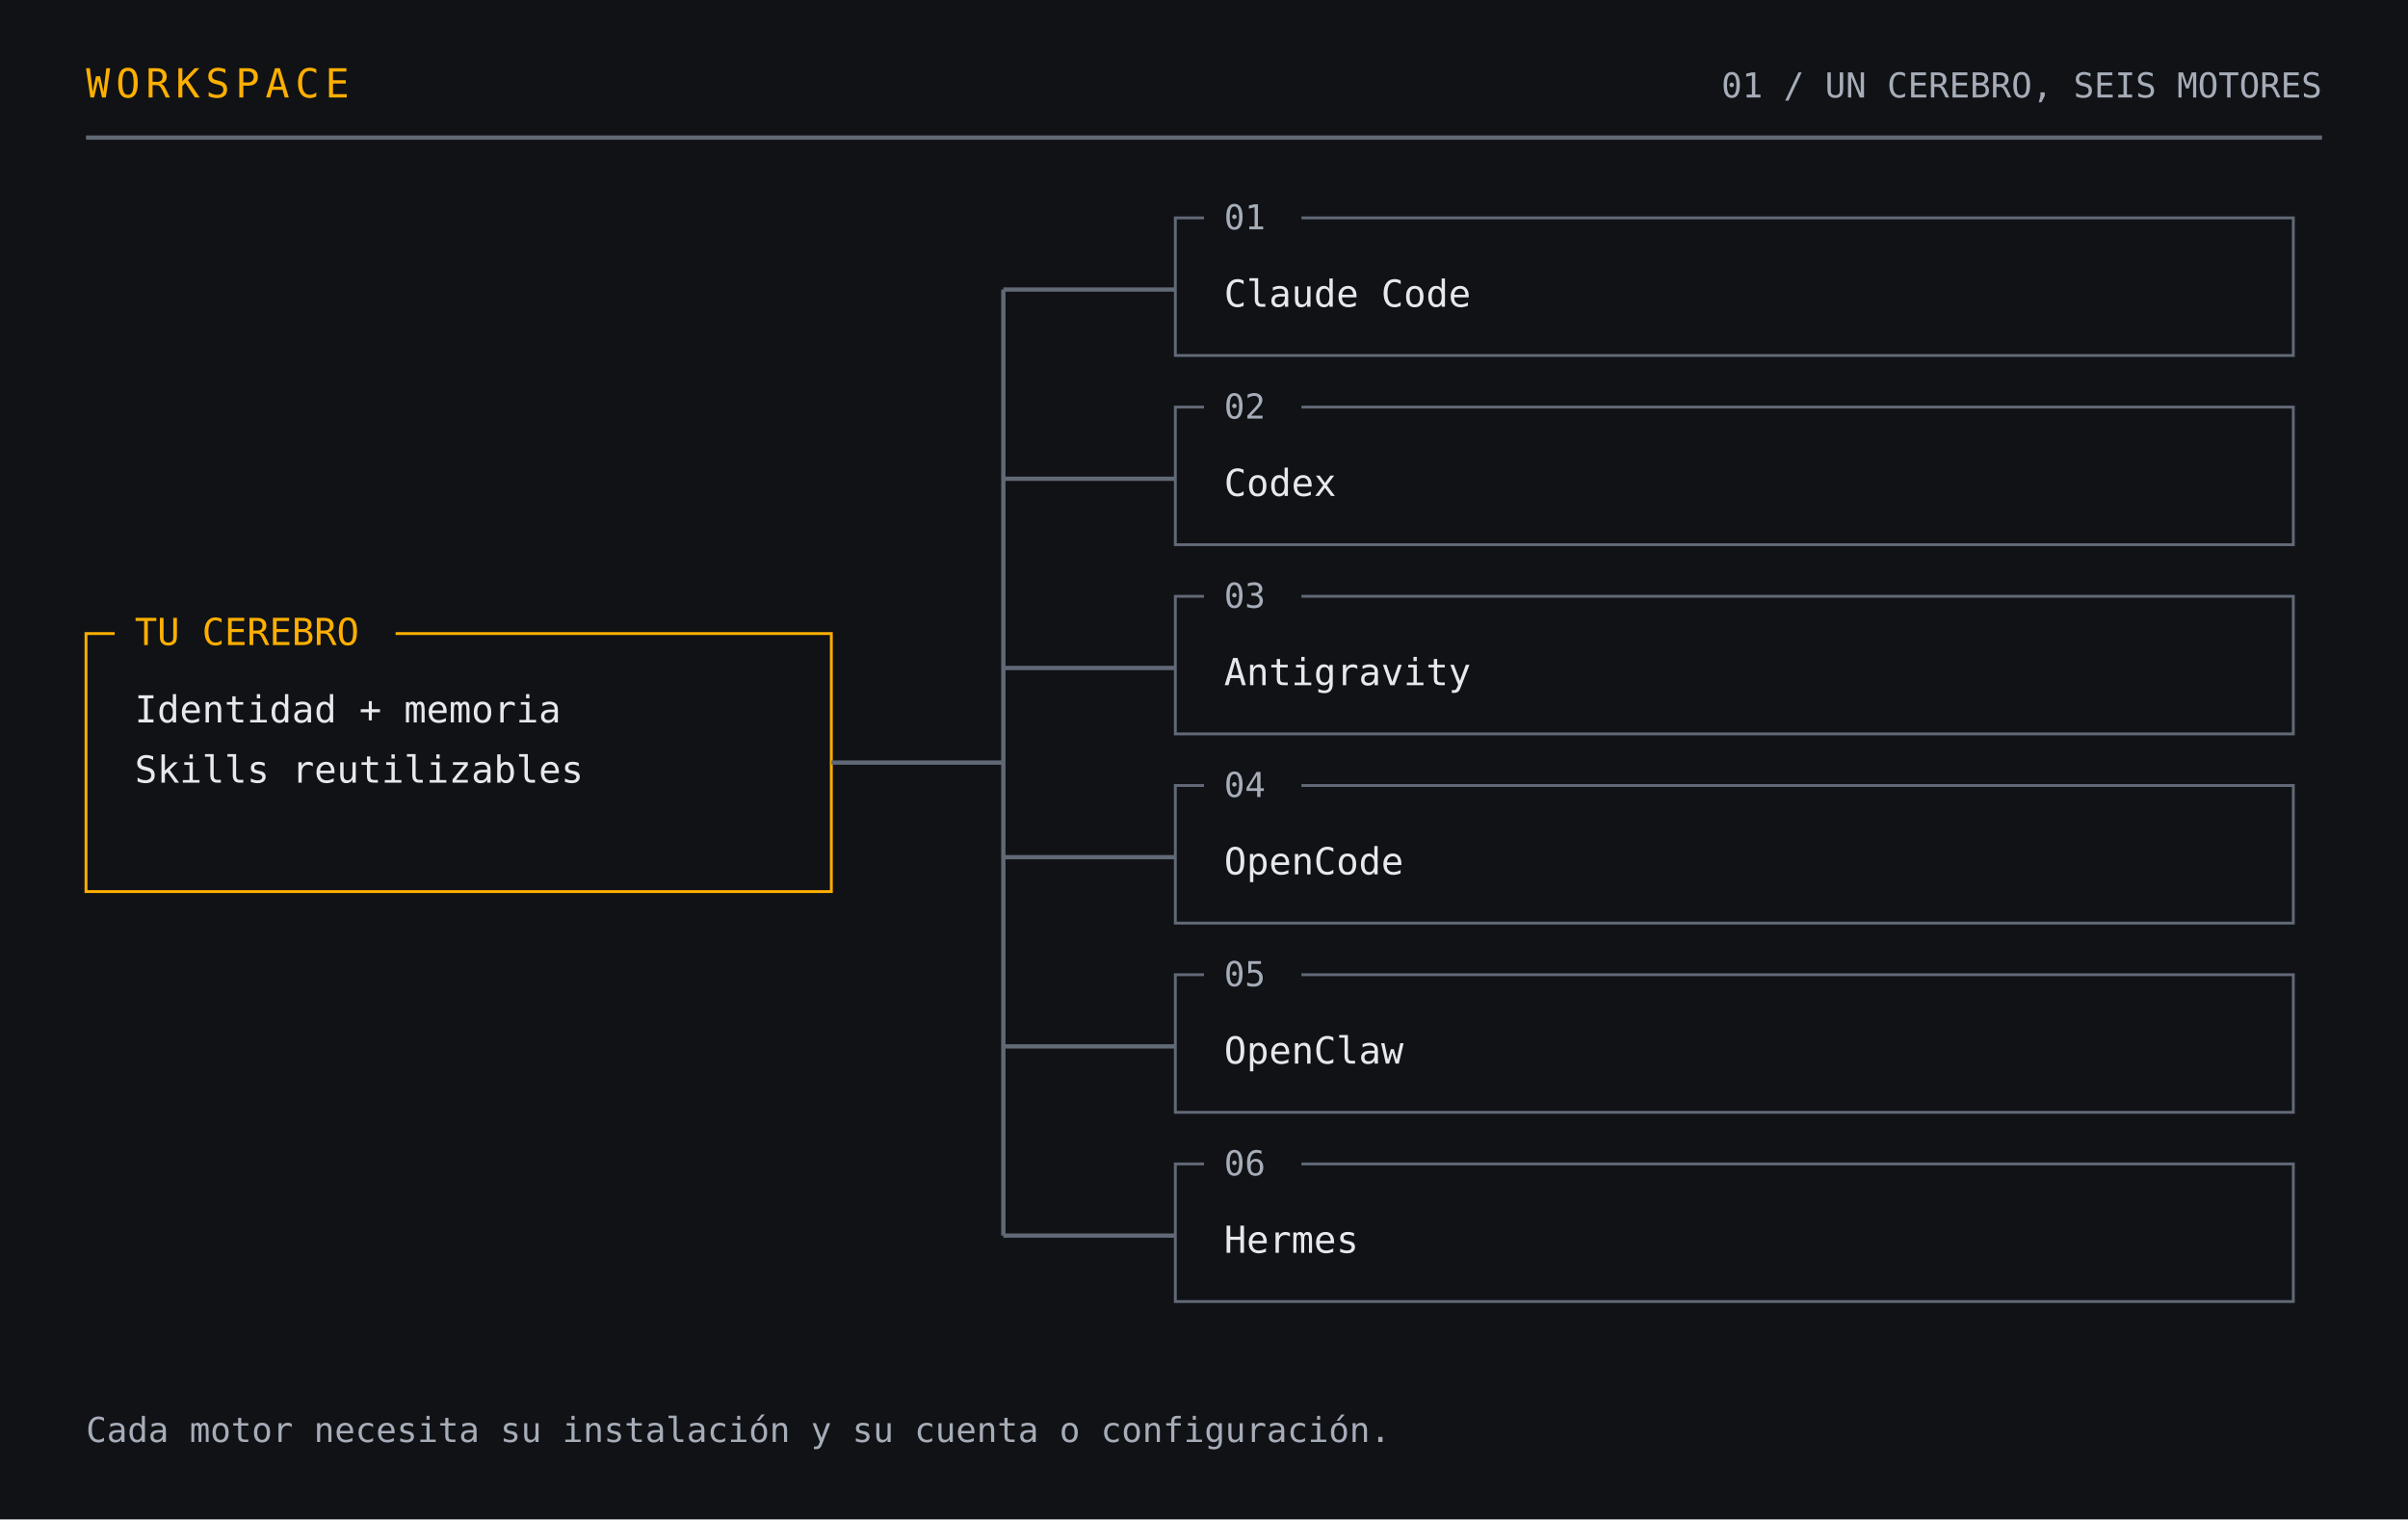
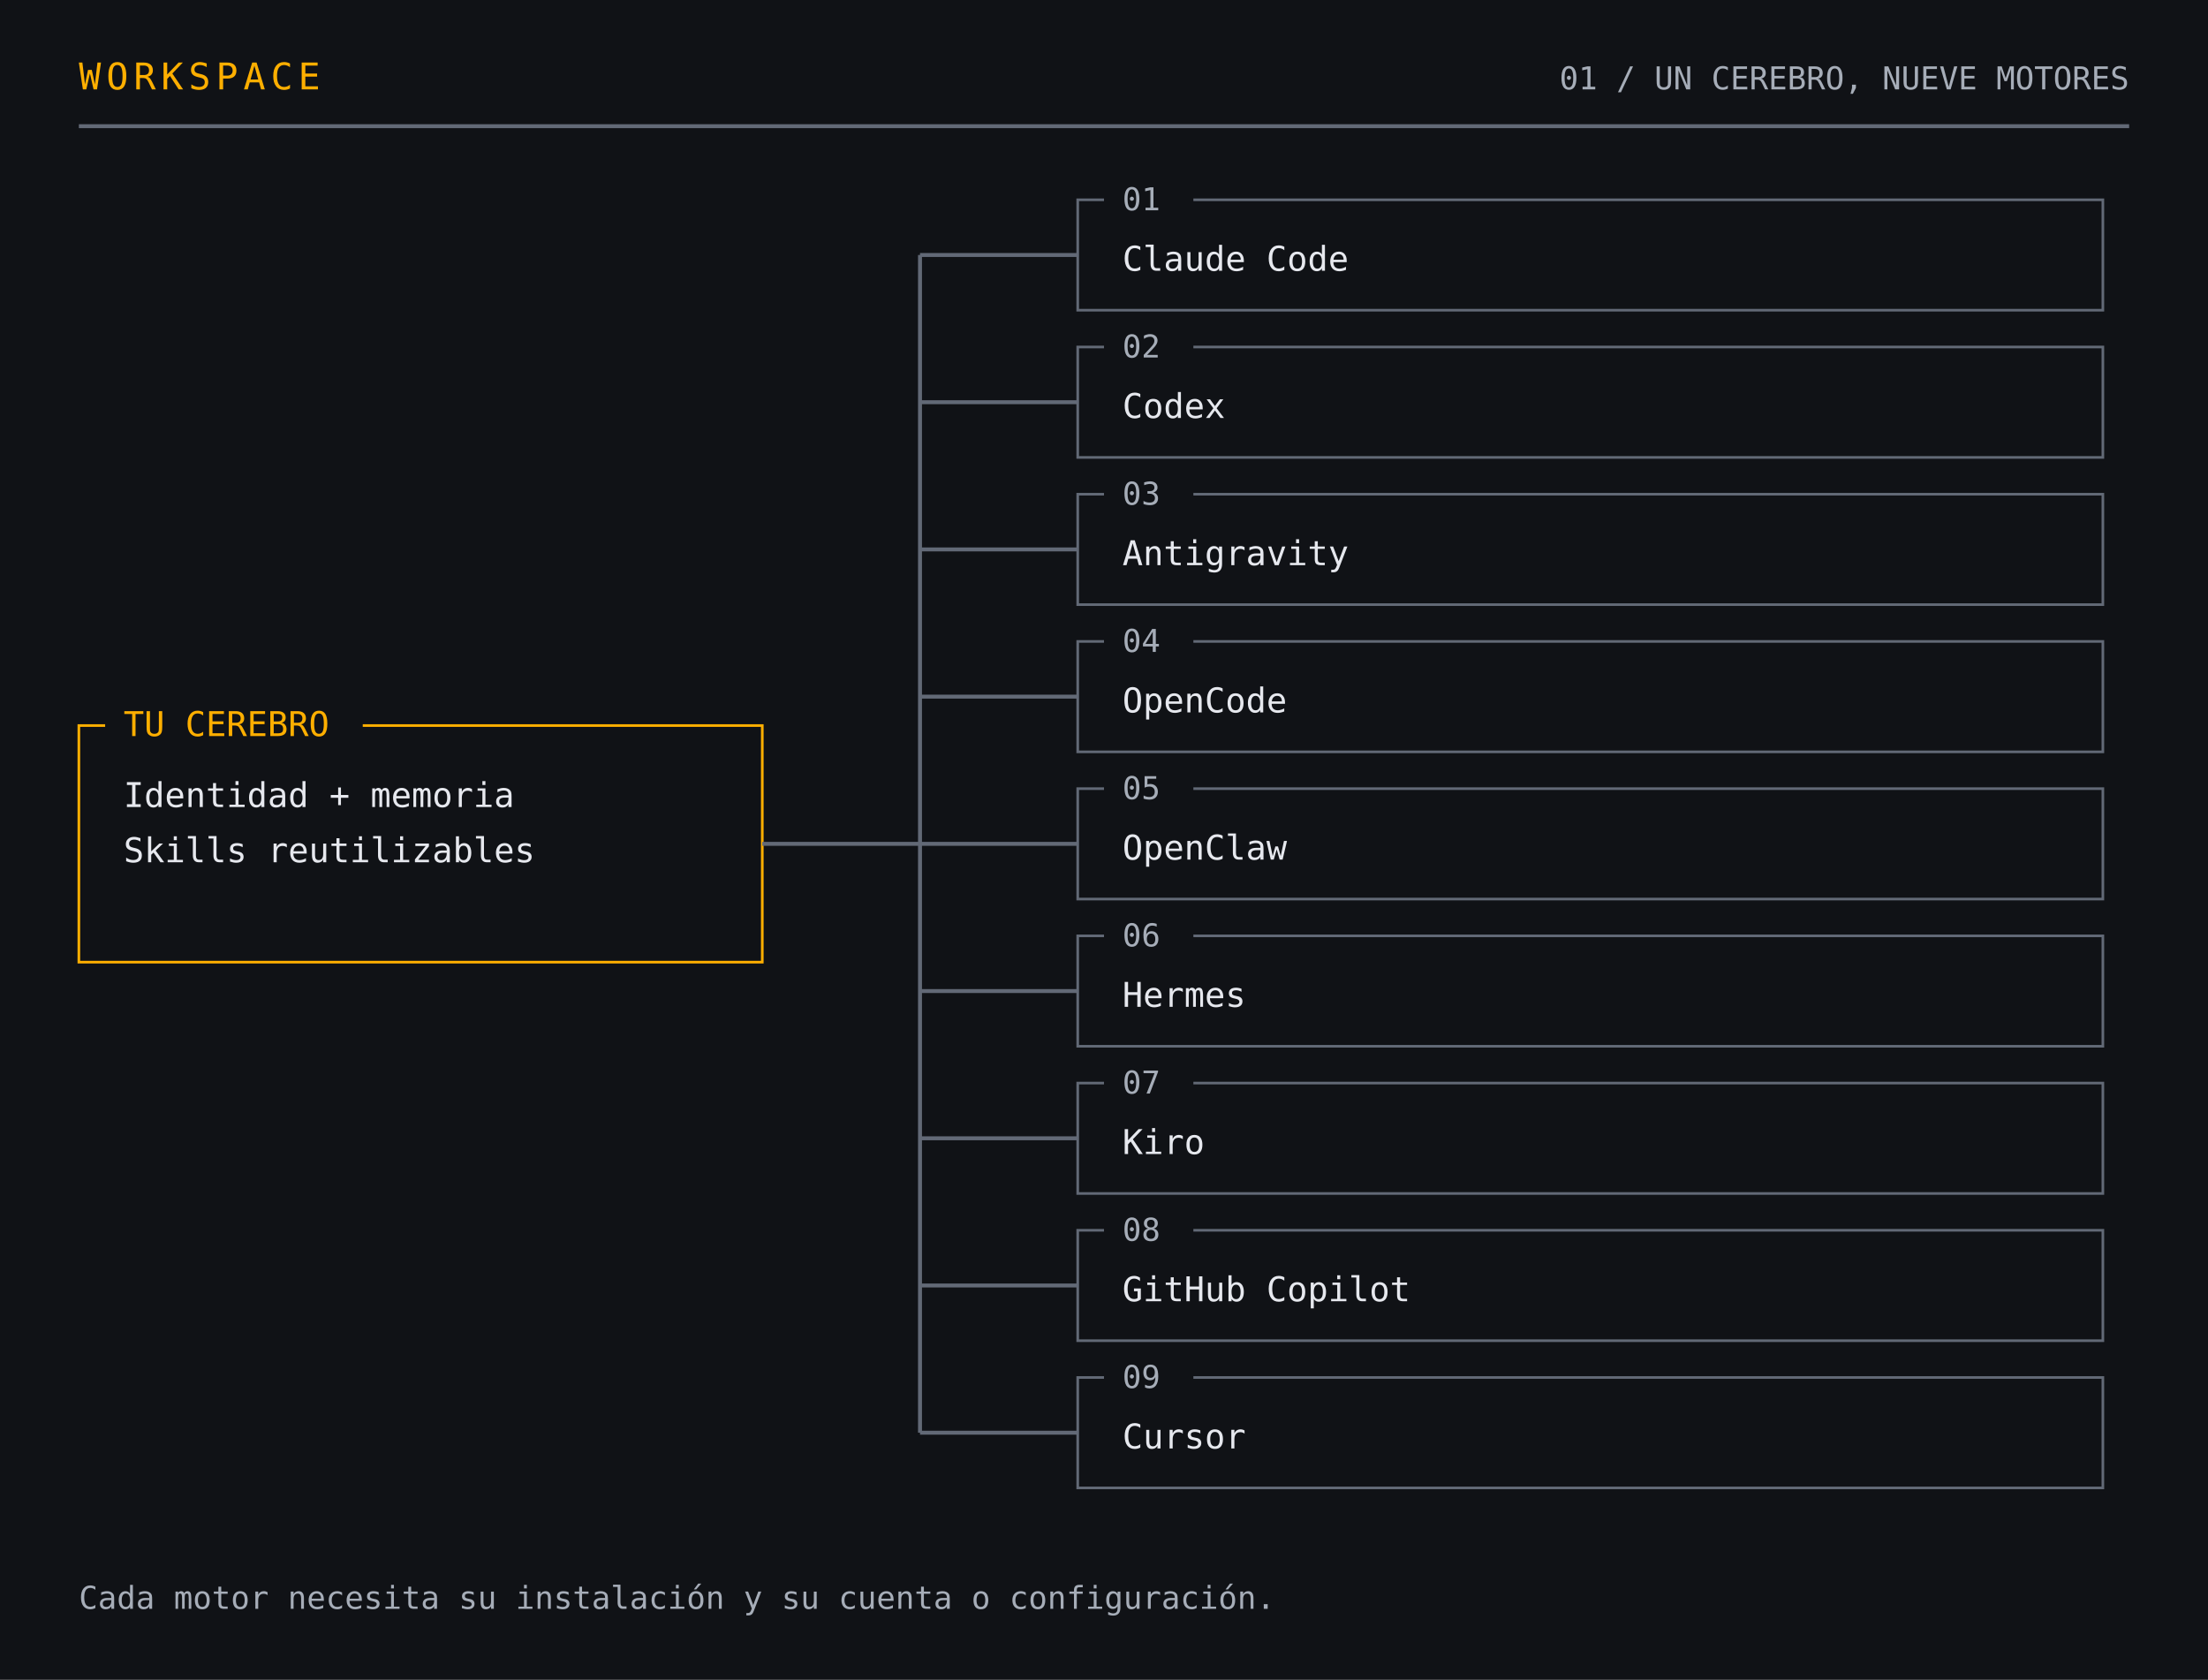
- <svg xmlns="http://www.w3.org/2000/svg" width="840" height="530" viewBox="0 0 840 530" role="img" aria-label="01 / UN CEREBRO, SEIS MOTORES">
-   <rect width="840" height="530" fill="#101216" />
+ <svg xmlns="http://www.w3.org/2000/svg" width="840" height="639" viewBox="0 0 840 639" role="img" aria-label="01 / UN CEREBRO, NUEVE MOTORES">
+   <rect width="840" height="639" fill="#101216" />
  <style>text{font-family:ui-monospace,SFMono-Regular,Consolas,monospace;font-size:13px;fill:#e6e8ee}.mut{fill:#a6adb8;font-size:12px}.accent{fill:#ffaf00}.line{fill:none;stroke:#626976;stroke-width:1.5}.box{fill:#101216;stroke:#626976;stroke-width:1}</style>
  <text x="30" y="34" class="accent" style="font-size:14px;letter-spacing:2px">WORKSPACE</text>
-   <text x="810" y="34" text-anchor="end" class="mut">01 / UN CEREBRO, SEIS MOTORES</text>
+   <text x="810" y="34" text-anchor="end" class="mut">01 / UN CEREBRO, NUEVE MOTORES</text>
  <path d="M30 48H810" class="line" />
-   <rect x="30" y="221" width="260" height="90" rx="0" fill="#101216" stroke="#ffaf00" />
-   <rect x="40" y="213" width="98" height="17" fill="#101216" />
-   <text x="47" y="225" class="accent">TU CEREBRO</text>
-   <text x="47" y="252">Identidad + memoria</text>
-   <text x="47" y="273">Skills reutilizables</text>
-   <path d="M290 266H350M350 101V431" class="line" />
-   <path d="M350 101H410" class="line" />
-   <rect x="410" y="76" width="390" height="48" rx="0" fill="#101216" stroke="#626976" />
+   <rect x="30" y="276" width="260" height="90" rx="0" fill="#101216" stroke="#ffaf00" />
+   <rect x="40" y="268" width="98" height="17" fill="#101216" />
+   <text x="47" y="280" class="accent">TU CEREBRO</text>
+   <text x="47" y="307">Identidad + memoria</text>
+   <text x="47" y="328">Skills reutilizables</text>
+   <path d="M290 321H350M350 97V545" class="line" />
+   <path d="M350 97H410" class="line" />
+   <rect x="410" y="76" width="390" height="42" rx="0" fill="#101216" stroke="#626976" />
  <rect x="420" y="68" width="34" height="17" fill="#101216" />
  <text x="427" y="80" class="mut">01</text>
-   <text x="427" y="107">Claude Code</text>
-   <path d="M350 167H410" class="line" />
-   <rect x="410" y="142" width="390" height="48" rx="0" fill="#101216" stroke="#626976" />
-   <rect x="420" y="134" width="34" height="17" fill="#101216" />
-   <text x="427" y="146" class="mut">02</text>
-   <text x="427" y="173">Codex</text>
-   <path d="M350 233H410" class="line" />
-   <rect x="410" y="208" width="390" height="48" rx="0" fill="#101216" stroke="#626976" />
-   <rect x="420" y="200" width="34" height="17" fill="#101216" />
-   <text x="427" y="212" class="mut">03</text>
-   <text x="427" y="239">Antigravity</text>
-   <path d="M350 299H410" class="line" />
-   <rect x="410" y="274" width="390" height="48" rx="0" fill="#101216" stroke="#626976" />
-   <rect x="420" y="266" width="34" height="17" fill="#101216" />
-   <text x="427" y="278" class="mut">04</text>
-   <text x="427" y="305">OpenCode</text>
-   <path d="M350 365H410" class="line" />
-   <rect x="410" y="340" width="390" height="48" rx="0" fill="#101216" stroke="#626976" />
-   <rect x="420" y="332" width="34" height="17" fill="#101216" />
-   <text x="427" y="344" class="mut">05</text>
-   <text x="427" y="371">OpenClaw</text>
-   <path d="M350 431H410" class="line" />
-   <rect x="410" y="406" width="390" height="48" rx="0" fill="#101216" stroke="#626976" />
-   <rect x="420" y="398" width="34" height="17" fill="#101216" />
-   <text x="427" y="410" class="mut">06</text>
-   <text x="427" y="437">Hermes</text>
-   <text x="30" y="503" class="mut">Cada motor necesita su instalación y su cuenta o configuración.</text>
+   <text x="427" y="103">Claude Code</text>
+   <path d="M350 153H410" class="line" />
+   <rect x="410" y="132" width="390" height="42" rx="0" fill="#101216" stroke="#626976" />
+   <rect x="420" y="124" width="34" height="17" fill="#101216" />
+   <text x="427" y="136" class="mut">02</text>
+   <text x="427" y="159">Codex</text>
+   <path d="M350 209H410" class="line" />
+   <rect x="410" y="188" width="390" height="42" rx="0" fill="#101216" stroke="#626976" />
+   <rect x="420" y="180" width="34" height="17" fill="#101216" />
+   <text x="427" y="192" class="mut">03</text>
+   <text x="427" y="215">Antigravity</text>
+   <path d="M350 265H410" class="line" />
+   <rect x="410" y="244" width="390" height="42" rx="0" fill="#101216" stroke="#626976" />
+   <rect x="420" y="236" width="34" height="17" fill="#101216" />
+   <text x="427" y="248" class="mut">04</text>
+   <text x="427" y="271">OpenCode</text>
+   <path d="M350 321H410" class="line" />
+   <rect x="410" y="300" width="390" height="42" rx="0" fill="#101216" stroke="#626976" />
+   <rect x="420" y="292" width="34" height="17" fill="#101216" />
+   <text x="427" y="304" class="mut">05</text>
+   <text x="427" y="327">OpenClaw</text>
+   <path d="M350 377H410" class="line" />
+   <rect x="410" y="356" width="390" height="42" rx="0" fill="#101216" stroke="#626976" />
+   <rect x="420" y="348" width="34" height="17" fill="#101216" />
+   <text x="427" y="360" class="mut">06</text>
+   <text x="427" y="383">Hermes</text>
+   <path d="M350 433H410" class="line" />
+   <rect x="410" y="412" width="390" height="42" rx="0" fill="#101216" stroke="#626976" />
+   <rect x="420" y="404" width="34" height="17" fill="#101216" />
+   <text x="427" y="416" class="mut">07</text>
+   <text x="427" y="439">Kiro</text>
+   <path d="M350 489H410" class="line" />
+   <rect x="410" y="468" width="390" height="42" rx="0" fill="#101216" stroke="#626976" />
+   <rect x="420" y="460" width="34" height="17" fill="#101216" />
+   <text x="427" y="472" class="mut">08</text>
+   <text x="427" y="495">GitHub Copilot</text>
+   <path d="M350 545H410" class="line" />
+   <rect x="410" y="524" width="390" height="42" rx="0" fill="#101216" stroke="#626976" />
+   <rect x="420" y="516" width="34" height="17" fill="#101216" />
+   <text x="427" y="528" class="mut">09</text>
+   <text x="427" y="551">Cursor</text>
+   <text x="30" y="612" class="mut">Cada motor necesita su instalación y su cuenta o configuración.</text>
</svg>
